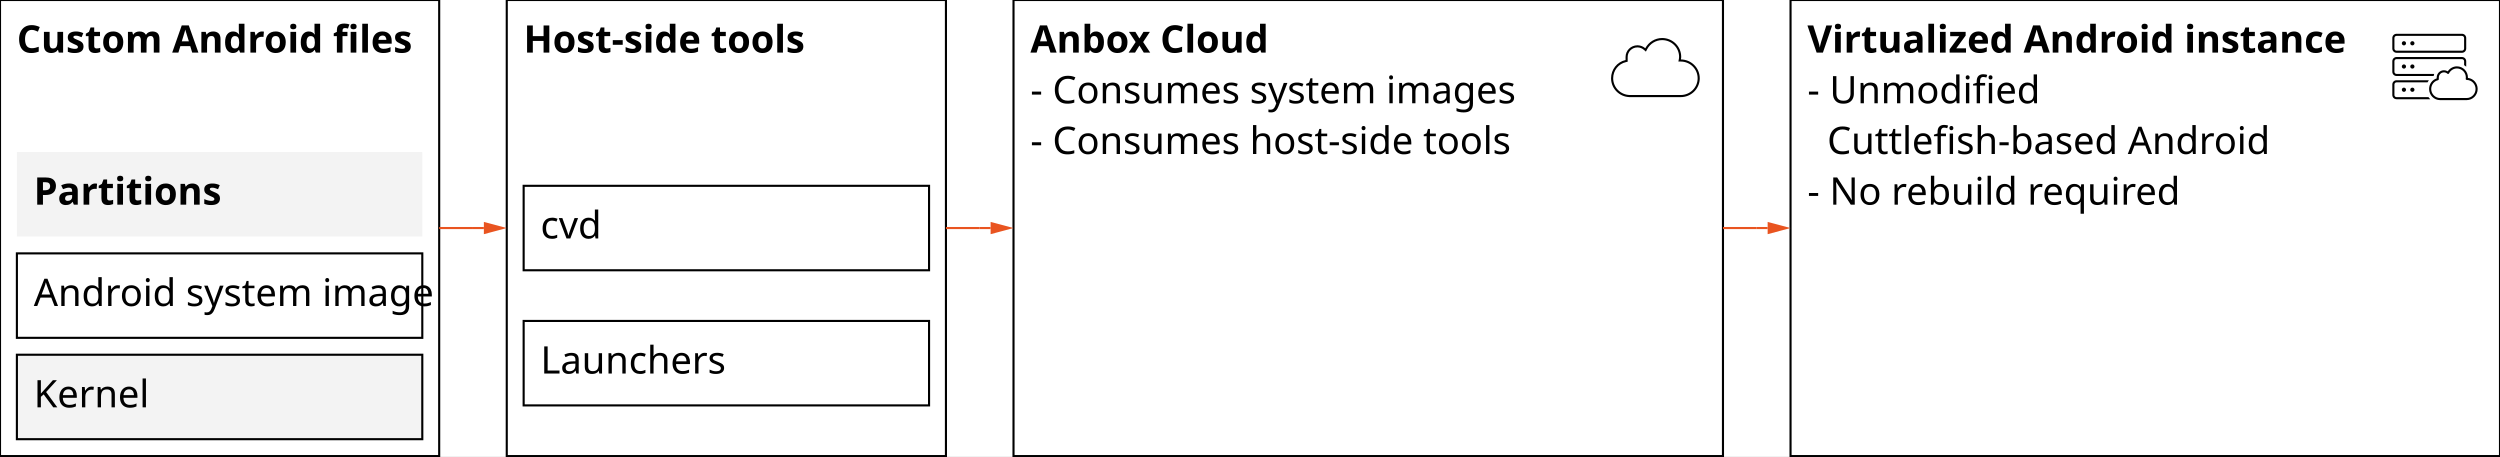
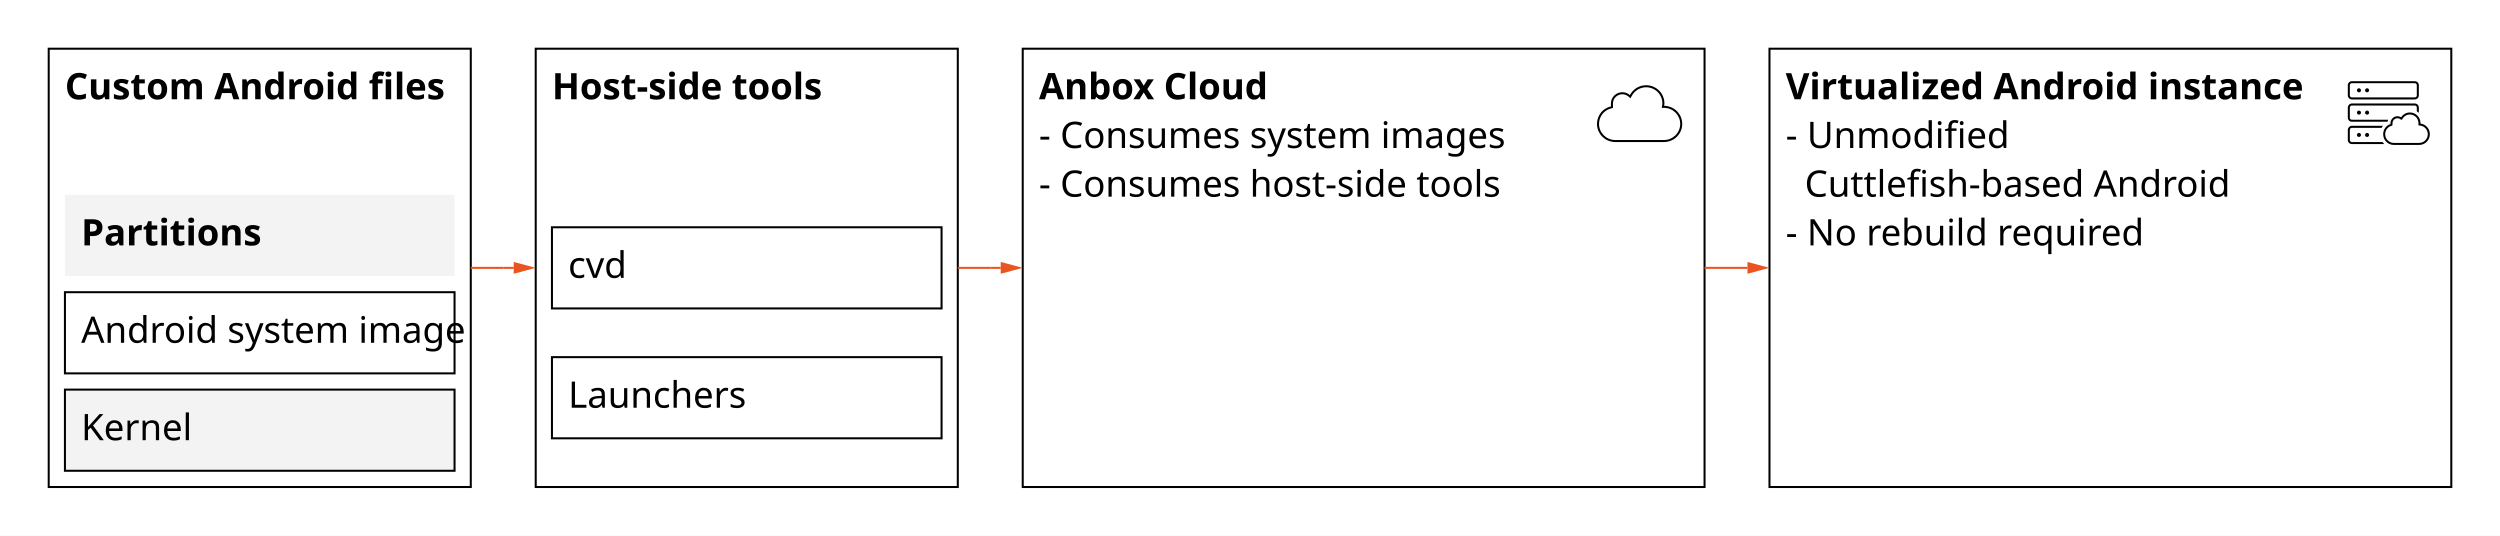
- <svg xmlns="http://www.w3.org/2000/svg" width="1184" height="216" viewBox="0 0 1184 216" xml:space="preserve">
-   <rect width="1184" height="216" fill="#FFFFFF" />
+ <svg xmlns="http://www.w3.org/2000/svg" width="1232" height="264" viewBox="0 0 1232 264" xml:space="preserve">
+   <rect width="1232" height="264" fill="#FFFFFF" />
  <g data-component-id="custom_files">
-     <rect x="0" y="0" width="208" height="216" fill="#FFFFFF" stroke="#000000" stroke-width="1" stroke-miterlimit="10" />
+     <rect x="24" y="24" width="208" height="216" fill="#FFFFFF" stroke="#000000" stroke-width="1" stroke-miterlimit="10" />
    <text font-family="Ubuntu Sans">
-       <tspan x="8" y="24.92" font-size="18" font-weight="700" fill="#000000">Custom Android files</tspan>
+       <tspan x="32" y="48.92" font-size="18" font-weight="700" fill="#000000">Custom Android files</tspan>
    </text>
  </g>
  <g data-component-id="partitions">
-     <rect x="8" y="72" width="192" height="40" fill="#F3F3F3" stroke="none" stroke-width="1" stroke-miterlimit="10" />
+     <rect x="32" y="96" width="192" height="40" fill="#F3F3F3" stroke="none" stroke-width="1" stroke-miterlimit="10" />
    <text font-family="Ubuntu Sans">
-       <tspan x="16" y="96.92" font-size="18" font-weight="700" fill="#000000">Partitions</tspan>
+       <tspan x="40" y="120.92" font-size="18" font-weight="700" fill="#000000">Partitions</tspan>
    </text>
  </g>
  <g data-component-id="system_image">
-     <rect x="8" y="120" width="192" height="40" fill="#FFFFFF" stroke="#000000" stroke-width="1" stroke-miterlimit="10" />
+     <rect x="32" y="144" width="192" height="40" fill="#FFFFFF" stroke="#000000" stroke-width="1" stroke-miterlimit="10" />
    <text font-family="Ubuntu Sans">
-       <tspan x="16" y="144.92" font-size="18" font-weight="400" fill="#000000">Android system image</tspan>
+       <tspan x="40" y="168.92" font-size="18" font-weight="400" fill="#000000">Android system image</tspan>
    </text>
  </g>
  <g data-component-id="kernel">
-     <rect x="8" y="168" width="192" height="40" fill="#F3F3F3" stroke="#000000" stroke-width="1" stroke-miterlimit="10" />
+     <rect x="32" y="192" width="192" height="40" fill="#F3F3F3" stroke="#000000" stroke-width="1" stroke-miterlimit="10" />
    <text font-family="Ubuntu Sans">
-       <tspan x="16" y="192.92" font-size="18" font-weight="400" fill="#000000">Kernel</tspan>
+       <tspan x="40" y="216.92" font-size="18" font-weight="400" fill="#000000">Kernel</tspan>
    </text>
  </g>
  <g data-component-id="host_tools">
-     <rect x="240" y="0" width="208" height="216" fill="#FFFFFF" stroke="#000000" stroke-width="1" stroke-miterlimit="10" />
+     <rect x="264" y="24" width="208" height="216" fill="#FFFFFF" stroke="#000000" stroke-width="1" stroke-miterlimit="10" />
    <text font-family="Ubuntu Sans">
-       <tspan x="248" y="24.92" font-size="18" font-weight="700" fill="#000000">Host-side tools</tspan>
+       <tspan x="272" y="48.92" font-size="18" font-weight="700" fill="#000000">Host-side tools</tspan>
    </text>
  </g>
  <g data-component-id="cvd">
-     <rect x="248" y="88" width="192" height="40" fill="#FFFFFF" stroke="#000000" stroke-width="1" stroke-miterlimit="10" />
+     <rect x="272" y="112" width="192" height="40" fill="#FFFFFF" stroke="#000000" stroke-width="1" stroke-miterlimit="10" />
    <text font-family="Ubuntu Sans">
-       <tspan x="256" y="112.92" font-size="18" font-weight="400" fill="#000000">cvd</tspan>
+       <tspan x="280" y="136.92" font-size="18" font-weight="400" fill="#000000">cvd</tspan>
    </text>
  </g>
  <g data-component-id="launchers">
-     <rect x="248" y="152" width="192" height="40" fill="#FFFFFF" stroke="#000000" stroke-width="1" stroke-miterlimit="10" />
+     <rect x="272" y="176" width="192" height="40" fill="#FFFFFF" stroke="#000000" stroke-width="1" stroke-miterlimit="10" />
    <text font-family="Ubuntu Sans">
-       <tspan x="256" y="176.92" font-size="18" font-weight="400" fill="#000000">Launchers</tspan>
+       <tspan x="280" y="200.92" font-size="18" font-weight="400" fill="#000000">Launchers</tspan>
    </text>
  </g>
  <g data-component-id="anbox_cloud">
-     <rect x="480" y="0" width="336" height="216" fill="#FFFFFF" stroke="#000000" stroke-width="1" stroke-miterlimit="10" />
+     <rect x="504" y="24" width="336" height="216" fill="#FFFFFF" stroke="#000000" stroke-width="1" stroke-miterlimit="10" />
    <text font-family="Ubuntu Sans">
-       <tspan x="488" y="24.92" font-size="18" font-weight="700" fill="#000000">Anbox Cloud</tspan>
-       <tspan x="488" y="48.92" font-size="18" font-weight="400" fill="#000000">- Consumes system images</tspan>
-       <tspan x="488" y="72.92" font-size="18" font-weight="400" fill="#000000">- Consumes host-side tools</tspan>
+       <tspan x="512" y="48.92" font-size="18" font-weight="700" fill="#000000">Anbox Cloud</tspan>
+       <tspan x="512" y="72.92" font-size="18" font-weight="400" fill="#000000">- Consumes system images</tspan>
+       <tspan x="512" y="96.92" font-size="18" font-weight="400" fill="#000000">- Consumes host-side tools</tspan>
    </text>
-     <g class="dg-icon" transform="translate(760 8)">
+     <g class="dg-icon" transform="translate(784 32)">
      <path fill-rule="evenodd" clip-rule="evenodd" d="M27.186 10C32.196 10 36.217 14 36.217 18.923L36.211 19.143C36.187 19.652 36.094 20.147 36.093 20.154C41.041 20.216 45 24.154 45 29.077L44.988 29.536C44.748 34.246 40.822 38 35.969 38H12.031L11.565 37.988C6.928 37.757 3.245 34.094 3.012 29.536L3 29.077C3 24.954 5.784 21.352 9.866 20.429V18.984C9.866 15.908 12.402 13.446 15.495 13.446L15.749 13.452C17.017 13.51 18.22 13.996 19.206 14.861C20.753 11.908 23.845 10 27.186 10ZM27.186 11C24.224 11 21.469 12.695 20.092 15.325L19.502 16.452L18.547 15.613C17.674 14.847 16.608 14.446 15.495 14.446C12.935 14.446 10.866 16.479 10.866 18.984V21.227L10.087 21.403C6.472 22.221 4 25.409 4 29.077C4 33.438 7.564 37 12.031 37H35.969C40.436 37 44 33.438 44 29.077C44 24.713 40.493 21.208 36.08 21.153L34.888 21.139L35.11 19.967V19.965C35.111 19.962 35.112 19.956 35.113 19.948C35.116 19.933 35.121 19.91 35.126 19.88C35.136 19.819 35.149 19.73 35.163 19.626C35.191 19.411 35.217 19.151 35.217 18.923C35.217 14.562 31.653 11 27.186 11Z" fill="#000000" />
    </g>
  </g>
  <g data-component-id="virt_instance">
-     <rect x="848" y="0" width="336" height="216" fill="#FFFFFF" stroke="#000000" stroke-width="1" stroke-miterlimit="10" />
+     <rect x="872" y="24" width="336" height="216" fill="#FFFFFF" stroke="#000000" stroke-width="1" stroke-miterlimit="10" />
    <text font-family="Ubuntu Sans">
-       <tspan x="856" y="24.92" font-size="18" font-weight="700" fill="#000000">Virtualized Android instance</tspan>
-       <tspan x="856" y="48.92" font-size="18" font-weight="400" fill="#000000">- Unmodified</tspan>
-       <tspan x="856" y="72.92" font-size="18" font-weight="400" fill="#000000">  Cuttlefish-based Android</tspan>
-       <tspan x="856" y="96.92" font-size="18" font-weight="400" fill="#000000">- No rebuild required</tspan>
+       <tspan x="880" y="48.92" font-size="18" font-weight="700" fill="#000000">Virtualized Android instance</tspan>
+       <tspan x="880" y="72.92" font-size="18" font-weight="400" fill="#000000">- Unmodified</tspan>
+       <tspan x="880" y="96.92" font-size="18" font-weight="400" fill="#000000">  Cuttlefish-based Android</tspan>
+       <tspan x="880" y="120.92" font-size="18" font-weight="400" fill="#000000">- No rebuild required</tspan>
    </text>
-     <g class="dg-icon" transform="translate(1128 8)">
+     <g class="dg-icon" transform="translate(1152 32)">
      <path d="M22.307 30C22.069 30.314 21.858 30.648 21.678 31H7C6.448 31 6 31.448 6 32V37L6.005 37.102C6.053 37.573 6.427 37.947 6.897 37.995L7 38H22.117C22.364 38.36 22.646 38.695 22.956 39H7C5.895 39 5 38.105 5 37V32C5 30.895 5.895 30 7 30H22.307ZM10.5 33.501C11.052 33.501 11.5 33.949 11.5 34.501C11.5 35.053 11.052 35.501 10.5 35.501C9.948 35.501 9.5 35.053 9.5 34.501C9.5 33.949 9.948 33.501 10.5 33.501ZM14.5 33.501C15.052 33.501 15.5 33.949 15.5 34.501C15.5 35.053 15.052 35.501 14.5 35.501C13.948 35.501 13.5 35.053 13.5 34.501C13.5 33.949 13.948 33.501 14.5 33.501ZM38 19C39.105 19 40 19.895 40 21V23.578C39.69 23.307 39.356 23.063 39 22.852V21C39 20.448 38.552 20 38 20H7C6.448 20 6 20.448 6 21V26L6.005 26.102C6.053 26.573 6.427 26.947 6.897 26.995L7 27H24.831C24.713 27.319 24.627 27.654 24.576 28H7C5.895 28 5 27.105 5 26V21C5 19.895 5.895 19 7 19H38ZM10.5 22.501C11.052 22.501 11.5 22.949 11.5 23.501C11.5 24.053 11.052 24.501 10.5 24.501C9.948 24.501 9.5 24.053 9.5 23.501C9.5 22.949 9.948 22.501 10.5 22.501ZM14.5 22.501C15.052 22.501 15.5 22.949 15.5 23.501C15.5 24.053 15.052 24.501 14.5 24.501C13.948 24.501 13.5 24.053 13.5 23.501C13.5 22.949 13.948 22.501 14.5 22.501ZM38 8C39.105 8 40 8.895 40 10V15C40 16.105 39.105 17 38 17H7C5.895 17 5 16.105 5 15V10C5 8.895 5.895 8 7 8H38ZM7 9C6.448 9 6 9.448 6 10V15L6.005 15.102C6.053 15.573 6.427 15.947 6.897 15.995L7 16H38L38.102 15.995C38.607 15.944 39 15.518 39 15V10C39 9.448 38.552 9 38 9H7ZM10.5 11.501C11.052 11.501 11.5 11.949 11.5 12.501C11.5 13.053 11.052 13.501 10.5 13.501C9.948 13.501 9.5 13.053 9.5 12.501C9.5 11.949 9.948 11.501 10.5 11.501ZM14.5 11.501C15.052 11.501 15.5 11.949 15.5 12.501C15.5 13.053 15.052 13.501 14.5 13.501C13.948 13.501 13.5 13.053 13.5 12.501C13.5 11.949 13.948 11.501 14.5 11.501Z" fill="#000000" />
      <path d="M39.822 28.703C39.822 26.336 37.934 24.423 35.592 24.423C34.038 24.423 32.584 25.333 31.856 26.755C31.786 26.893 31.655 26.99 31.503 27.019C31.351 27.047 31.194 27.003 31.078 26.899C30.616 26.485 30.053 26.27 29.468 26.27C28.125 26.27 27.02 27.363 27.02 28.736V29.51C27.019 29.742 26.858 29.945 26.632 29.997C24.733 30.436 23.423 32.153 23.423 34.143C23.423 36.51 25.311 38.423 27.653 38.423H40.192C42.535 38.423 44.423 36.51 44.423 34.143C44.423 31.775 42.565 29.892 40.251 29.862C40.104 29.86 39.965 29.794 39.871 29.68C39.778 29.566 39.739 29.416 39.766 29.271V29.27C39.766 29.268 39.767 29.265 39.768 29.261C39.769 29.253 39.771 29.24 39.773 29.224C39.779 29.191 39.787 29.142 39.794 29.086C39.809 28.97 39.822 28.828 39.822 28.703ZM40.813 28.898C43.421 29.203 45.423 31.424 45.423 34.143C45.423 37.05 43.099 39.423 40.192 39.423H27.653C24.747 39.423 22.423 37.05 22.423 34.143C22.423 31.849 23.856 29.81 26.02 29.128V28.736C26.02 26.813 27.571 25.27 29.468 25.27C30.109 25.27 30.725 25.452 31.266 25.793C32.223 24.341 33.843 23.423 35.592 23.423C38.498 23.423 40.822 25.796 40.822 28.703C40.822 28.768 40.817 28.834 40.813 28.898Z" fill="#000000" />
    </g>
  </g>
  <g data-component-id="custom_files.right-&gt;host_tools.left">
-     <line x1="208" y1="108" x2="224" y2="108" fill="none" stroke="#E95420" stroke-width="1" stroke-miterlimit="10" />
-     <line x1="224" y1="108" x2="224" y2="108" fill="none" stroke="#E95420" stroke-width="1" stroke-miterlimit="10" />
-     <line x1="224" y1="108" x2="229.159" y2="108" fill="none" stroke="#E95420" stroke-width="1" stroke-miterlimit="10" />
-     <polygon points="229.159,105.095 240,108 229.159,110.905" fill="#E95420" />
+     <line x1="232" y1="132" x2="248" y2="132" fill="none" stroke="#E95420" stroke-width="1" stroke-miterlimit="10" />
+     <line x1="248" y1="132" x2="248" y2="132" fill="none" stroke="#E95420" stroke-width="1" stroke-miterlimit="10" />
+     <line x1="248" y1="132" x2="253.159" y2="132" fill="none" stroke="#E95420" stroke-width="1" stroke-miterlimit="10" />
+     <polygon points="253.159,129.095 264,132 253.159,134.905" fill="#E95420" />
  </g>
  <g data-component-id="host_tools.right-&gt;anbox_cloud.left">
-     <line x1="448" y1="108" x2="464" y2="108" fill="none" stroke="#E95420" stroke-width="1" stroke-miterlimit="10" />
-     <line x1="464" y1="108" x2="464" y2="108" fill="none" stroke="#E95420" stroke-width="1" stroke-miterlimit="10" />
-     <line x1="464" y1="108" x2="469.159" y2="108" fill="none" stroke="#E95420" stroke-width="1" stroke-miterlimit="10" />
-     <polygon points="469.159,105.095 480,108 469.159,110.905" fill="#E95420" />
+     <line x1="472" y1="132" x2="488" y2="132" fill="none" stroke="#E95420" stroke-width="1" stroke-miterlimit="10" />
+     <line x1="488" y1="132" x2="488" y2="132" fill="none" stroke="#E95420" stroke-width="1" stroke-miterlimit="10" />
+     <line x1="488" y1="132" x2="493.159" y2="132" fill="none" stroke="#E95420" stroke-width="1" stroke-miterlimit="10" />
+     <polygon points="493.159,129.095 504,132 493.159,134.905" fill="#E95420" />
  </g>
  <g data-component-id="anbox_cloud.right-&gt;virt_instance.left">
-     <line x1="816" y1="108" x2="832" y2="108" fill="none" stroke="#E95420" stroke-width="1" stroke-miterlimit="10" />
-     <line x1="832" y1="108" x2="832" y2="108" fill="none" stroke="#E95420" stroke-width="1" stroke-miterlimit="10" />
-     <line x1="832" y1="108" x2="837.159" y2="108" fill="none" stroke="#E95420" stroke-width="1" stroke-miterlimit="10" />
-     <polygon points="837.159,105.095 848,108 837.159,110.905" fill="#E95420" />
+     <line x1="840" y1="132" x2="856" y2="132" fill="none" stroke="#E95420" stroke-width="1" stroke-miterlimit="10" />
+     <line x1="856" y1="132" x2="856" y2="132" fill="none" stroke="#E95420" stroke-width="1" stroke-miterlimit="10" />
+     <line x1="856" y1="132" x2="861.159" y2="132" fill="none" stroke="#E95420" stroke-width="1" stroke-miterlimit="10" />
+     <polygon points="861.159,129.095 872,132 861.159,134.905" fill="#E95420" />
  </g>
</svg>
